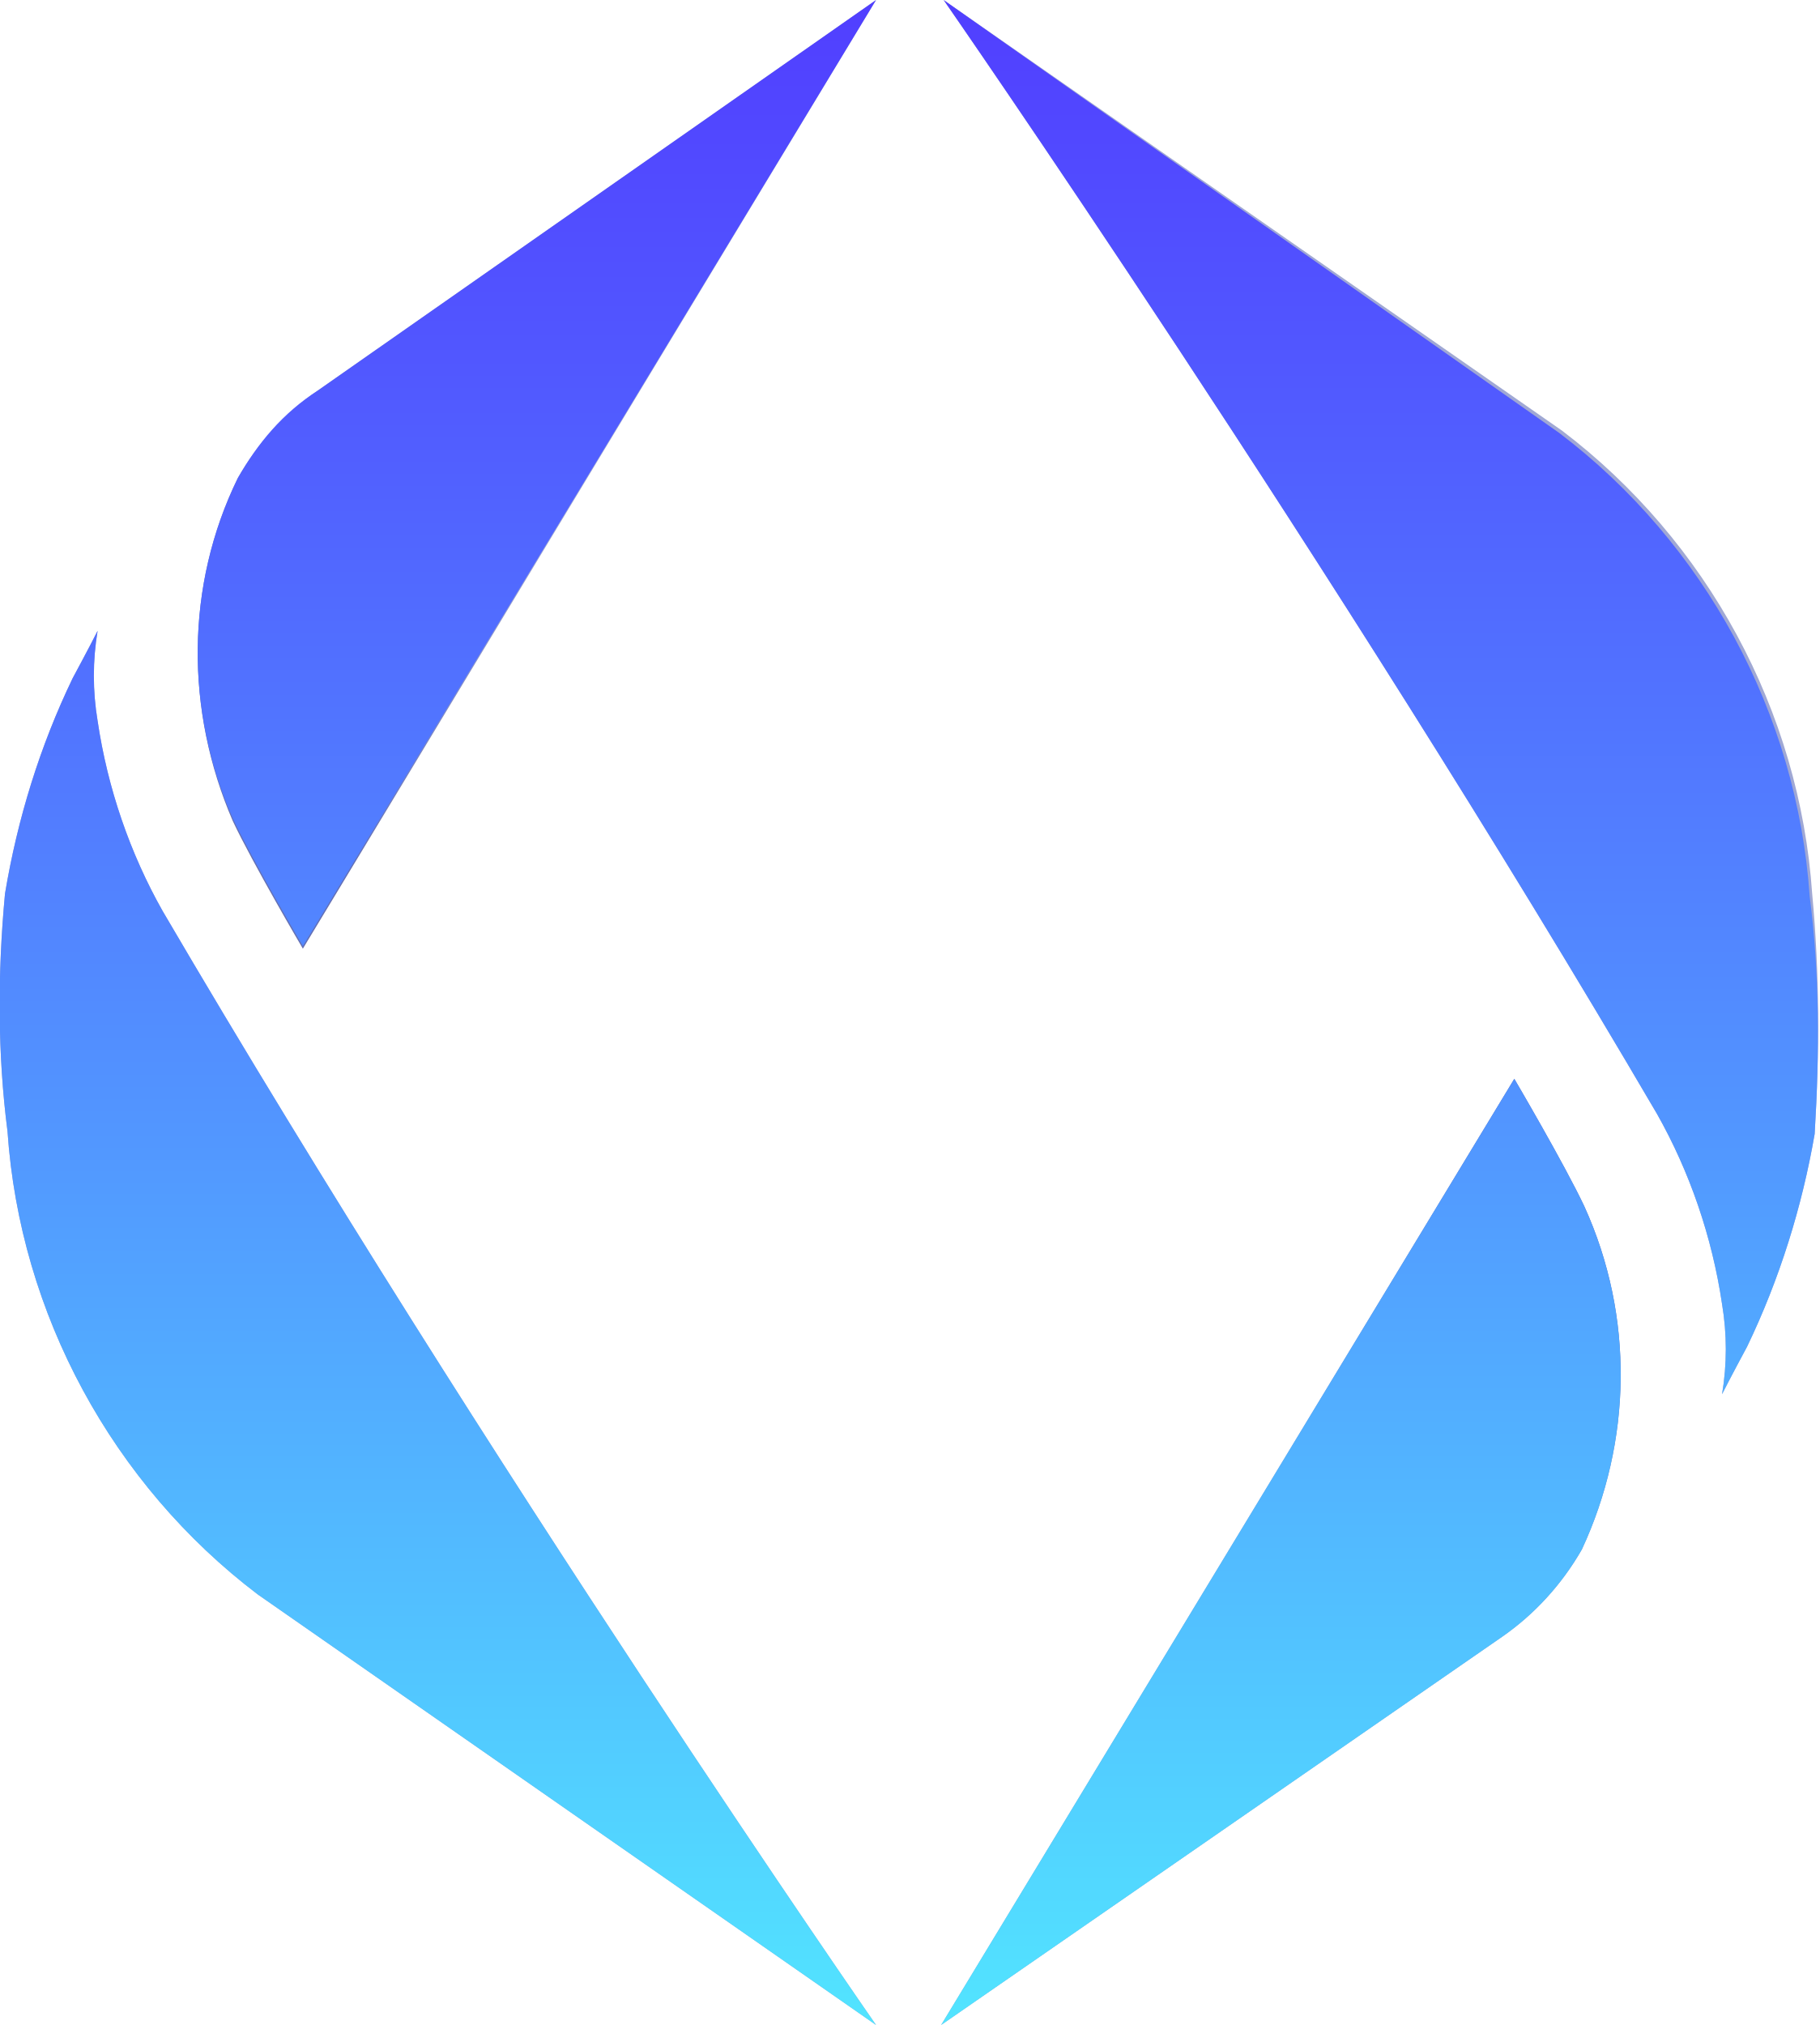
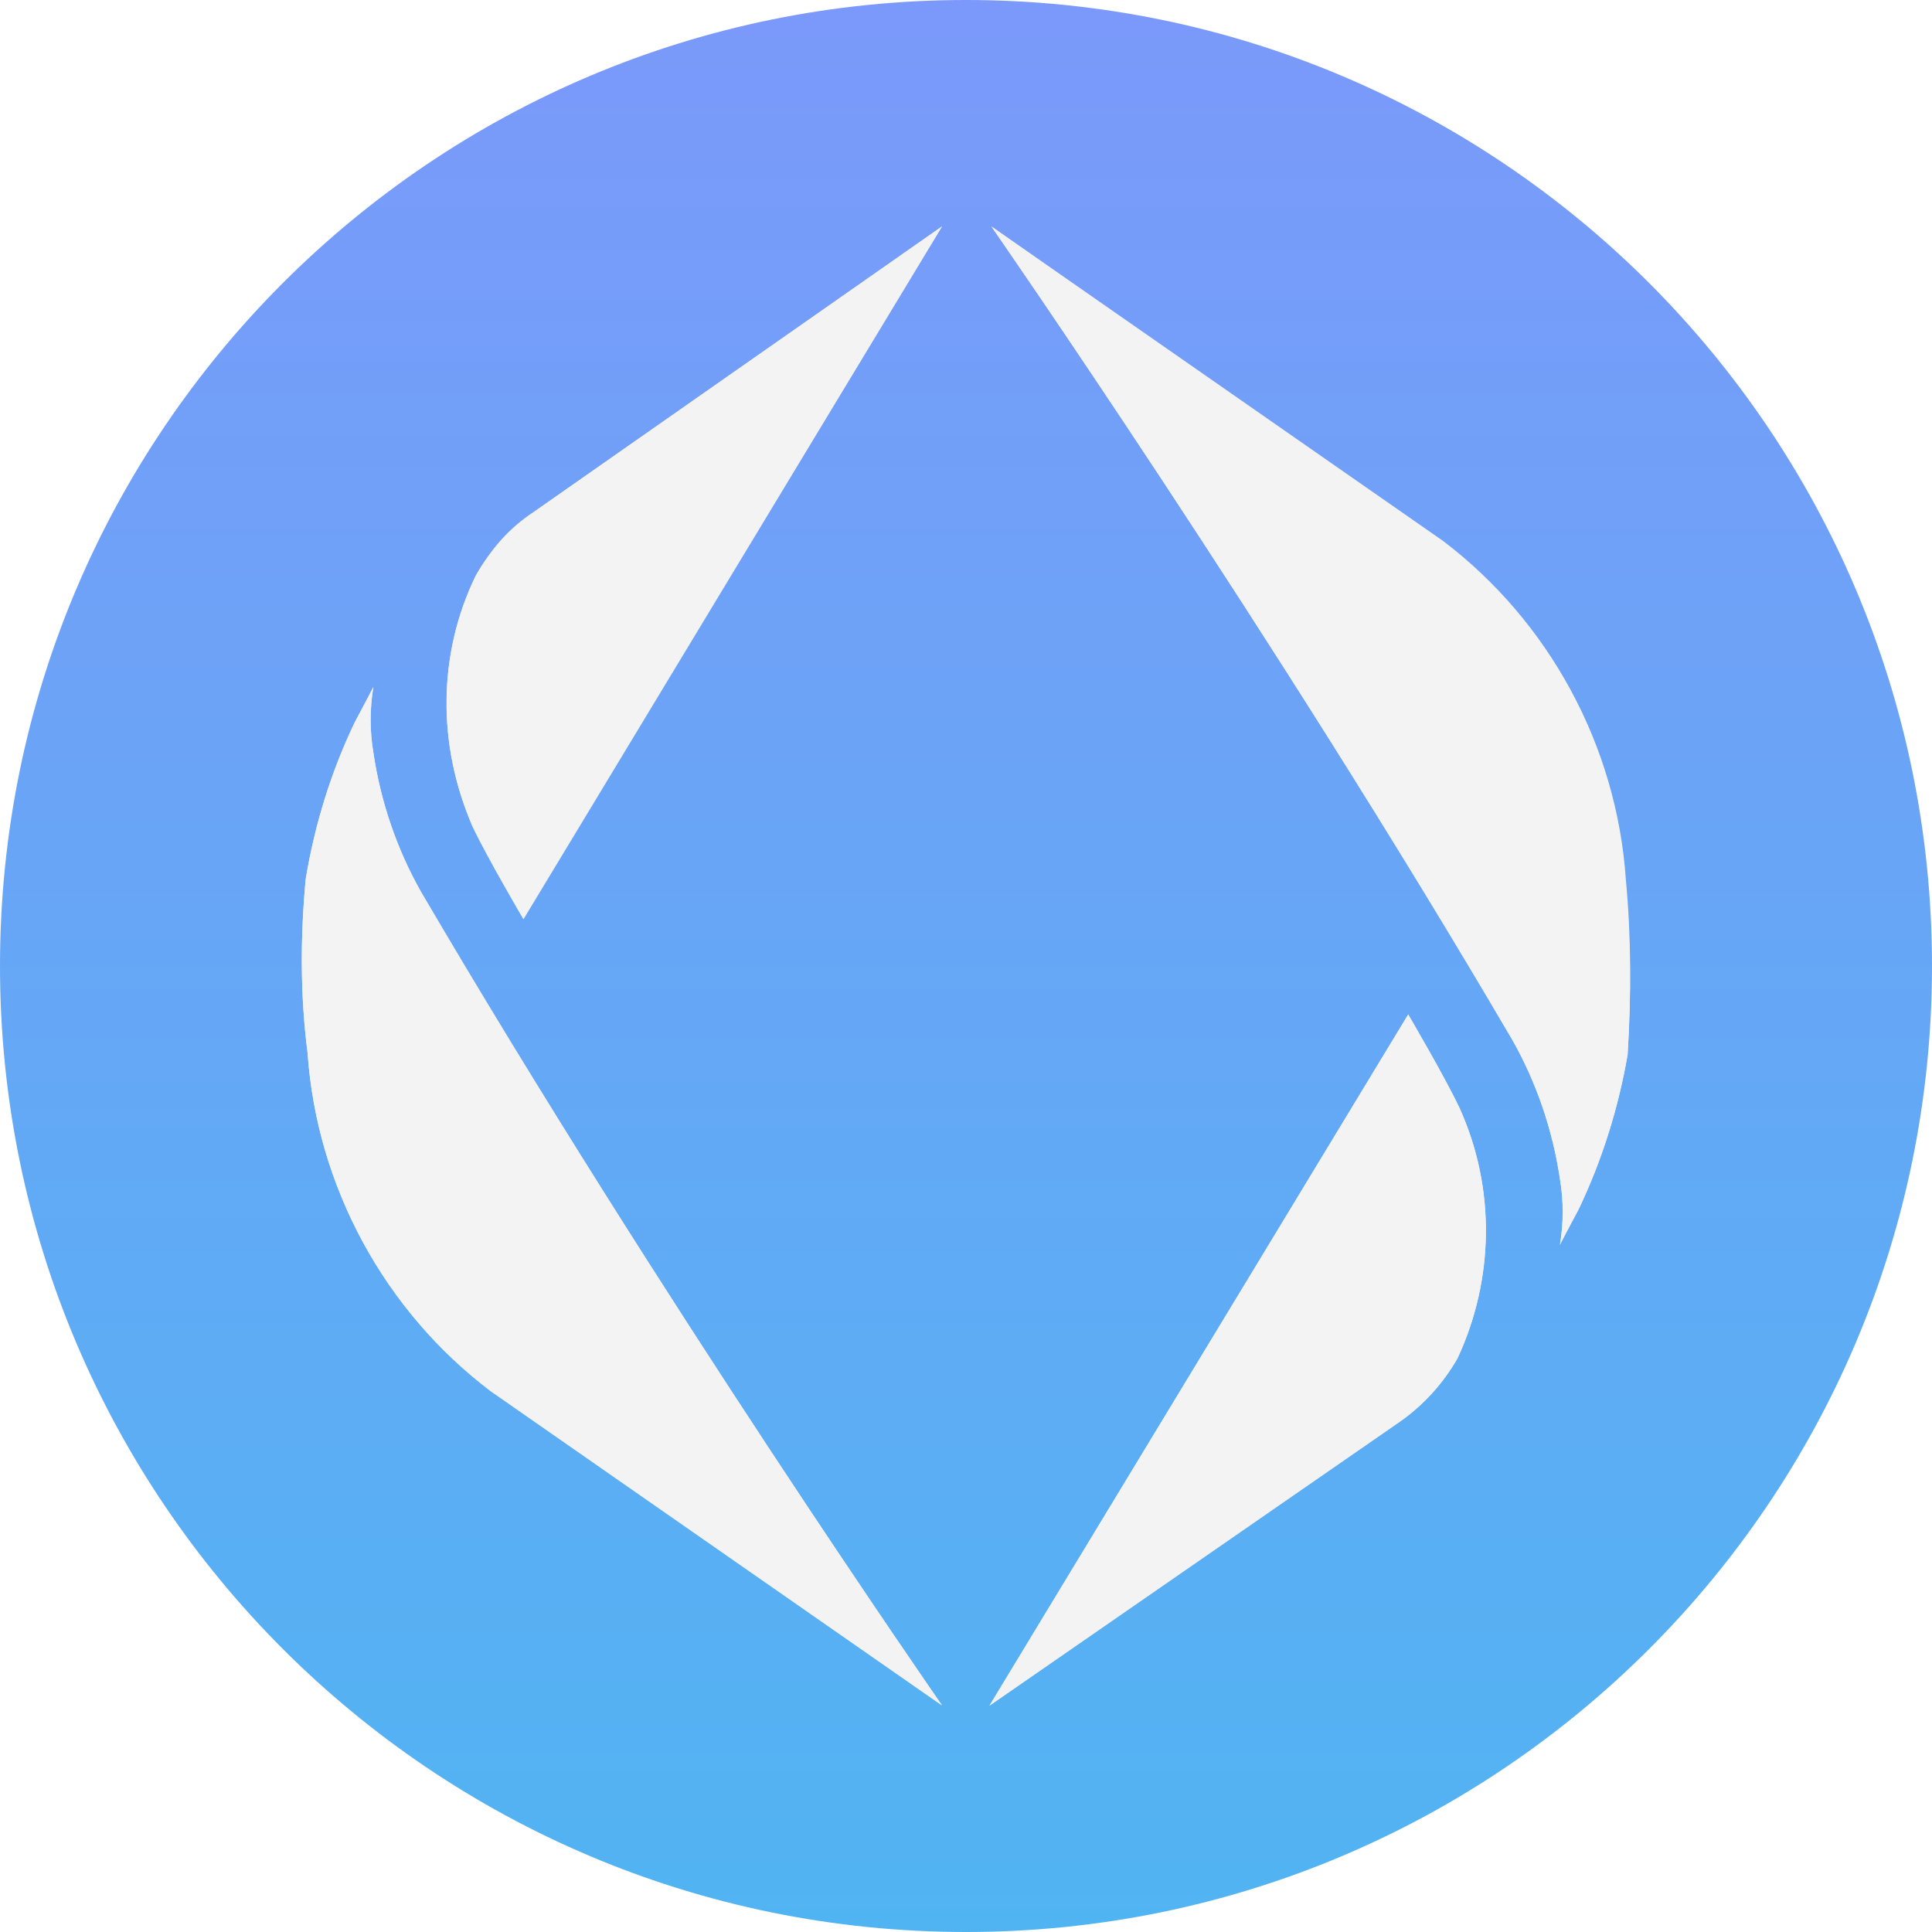
- <svg xmlns="http://www.w3.org/2000/svg" version="1.1" id="Layer_1" x="0px" y="0px" viewBox="0 0 72.7 80.9" style="enable-background:new 0 0 72.7 80.9;" xml:space="preserve" class="light">
-   <style type="text/css">
- 	.st0{fill:url(#SVGID_1_);}
- 	.st1{fill:#A0A8D4;}
- 	.st2{fill:url(#SVGID_00000126304071991490873630000002617752381872039852_);}
- 	.st3{fill:url(#SVGID_00000068669604918486981050000001222478685288558482_);}
- </style>
-   <g>
-     <g id="Layer_1_00000049216471798175502890000006318023516466656703_">
-       <linearGradient id="SVGID_1_" gradientUnits="userSpaceOnUse" x1="42.042" y1="762.588" x2="12.66" y2="794.44" gradientTransform="matrix(1 0 0 1 -6 -761.64)">
-         <stop offset="0.58" style="stop-color:#A0A8D4" />
-         <stop offset="0.73" style="stop-color:#8791C7" />
-         <stop offset="0.91" style="stop-color:#6470B4" />
-       </linearGradient>
-       <path class="st0" d="M9.3,32.8c0.8,1.7,2.8,5.1,2.8,5.1L35,0L12.7,15.6c-1.3,0.9-2.4,2.1-3.2,3.5C7.4,23.4,7.4,28.4,9.3,32.8z" />
-       <path class="st1" d="M0.3,45.2c0.5,7.3,4.2,14.1,10,18.5L35,80.9c0,0-15.5-22.3-28.5-44.5c-1.3-2.3-2.2-4.9-2.6-7.6    c-0.2-1.2-0.2-2.4,0-3.6c-0.3,0.6-1,1.9-1,1.9c-1.3,2.7-2.2,5.6-2.7,8.6C-0.1,38.9-0.1,42.1,0.3,45.2z" />
-       <linearGradient id="SVGID_00000041290057621389763610000007807030157455862694_" gradientUnits="userSpaceOnUse" x1="42.659" y1="841.659" x2="72.029" y2="809.829" gradientTransform="matrix(1 0 0 1 -6 -761.64)">
-         <stop offset="0.58" style="stop-color:#A0A8D4" />
-         <stop offset="0.73" style="stop-color:#8791C7" />
-         <stop offset="0.91" style="stop-color:#6470B4" />
-       </linearGradient>
-       <path style="fill:url(#SVGID_00000041290057621389763610000007807030157455862694_);" d="M63.3,48.2c-0.8-1.7-2.8-5.1-2.8-5.1    L37.6,80.9L60,65.4c1.3-0.9,2.4-2.1,3.2-3.5C65.2,57.6,65.3,52.6,63.3,48.2z" />
-       <path class="st1" d="M72.4,35.7c-0.5-7.3-4.2-14.1-10-18.5L37.7,0c0,0,15.5,22.3,28.5,44.5c1.3,2.3,2.2,4.9,2.6,7.6    c0.2,1.2,0.2,2.4,0,3.6c0.3-0.6,1-1.9,1-1.9c1.3-2.7,2.2-5.6,2.7-8.5C72.7,42,72.7,38.9,72.4,35.7z" />
-       <linearGradient id="SVGID_00000083789650806173036420000010692886349605777067_" gradientUnits="userSpaceOnUse" x1="42.323" y1="761.24" x2="42.323" y2="842.84" gradientTransform="matrix(1 0 0 1 -6 -761.64)">
-         <stop offset="0" style="stop-color:#513EFF" />
-         <stop offset="0.18" style="stop-color:#5157FF" />
-         <stop offset="0.57" style="stop-color:#5298FF" />
-         <stop offset="1" style="stop-color:#52E5FF" />
-       </linearGradient>
-       <path style="fill:url(#SVGID_00000083789650806173036420000010692886349605777067_);" d="M9.5,19.1c0.8-1.4,1.8-2.6,3.2-3.5L35,0    L12.1,37.8c0,0-2-3.4-2.8-5.1C7.4,28.4,7.4,23.4,9.5,19.1z M0.3,45.2c0.5,7.3,4.2,14.1,10,18.5L35,80.9c0,0-15.5-22.3-28.5-44.5    c-1.3-2.3-2.2-4.9-2.6-7.6c-0.2-1.2-0.2-2.4,0-3.6c-0.3,0.6-1,1.9-1,1.9c-1.3,2.7-2.2,5.6-2.7,8.6C-0.1,38.9-0.1,42.1,0.3,45.2z     M63.3,48.2c-0.8-1.7-2.8-5.1-2.8-5.1L37.6,80.9L60,65.4c1.3-0.9,2.4-2.1,3.2-3.5C65.2,57.6,65.3,52.6,63.3,48.2L63.3,48.2z     M72.3,35.8c-0.5-7.3-4.2-14.1-10-18.5L37.7,0c0,0,15.5,22.3,28.5,44.5c1.3,2.3,2.2,4.9,2.6,7.6c0.2,1.2,0.2,2.4,0,3.6    c0.3-0.6,1-1.9,1-1.9c1.3-2.7,2.2-5.6,2.7-8.5C72.7,42,72.7,38.9,72.3,35.8L72.3,35.8z" />
-     </g>
-   </g>
+ <svg xmlns="http://www.w3.org/2000/svg" width="42" height="42" viewBox="0 0 42 42" fill="none">
+   <rect width="42" height="42" rx="21" fill="url(#paint0_linear_9004_369922)" />
+   <path d="M10.266 17.958C10.584 18.634 11.379 19.985 11.379 19.985L20.48 4.922L11.617 11.122C11.101 11.48 10.663 11.957 10.345 12.513C9.511 14.222 9.511 16.21 10.266 17.958Z" fill="#F3F3F3" />
+   <path d="M6.686 22.879C6.885 25.78 8.355 28.483 10.66 30.232L20.477 37.068C20.477 37.068 14.317 28.205 9.15 19.381C8.633 18.467 8.276 17.434 8.117 16.36C8.037 15.884 8.037 15.407 8.117 14.93C7.997 15.168 7.719 15.685 7.719 15.685C7.202 16.758 6.845 17.911 6.646 19.103C6.527 20.375 6.527 21.647 6.686 22.879Z" fill="#F3F3F3" />
+   <path d="M31.726 24.084C31.408 23.408 30.613 22.057 30.613 22.057L21.511 37.081L30.414 30.92C30.931 30.562 31.368 30.085 31.686 29.529C32.481 27.82 32.521 25.832 31.726 24.084Z" fill="#F3F3F3" />
+   <path d="M35.344 19.111C35.145 16.21 33.675 13.507 31.369 11.758L21.552 4.922C21.552 4.922 27.713 13.785 32.88 22.609C33.396 23.523 33.754 24.556 33.913 25.629C33.993 26.106 33.993 26.583 33.913 27.06C34.032 26.822 34.311 26.305 34.311 26.305C34.827 25.232 35.185 24.079 35.384 22.927C35.463 21.615 35.463 20.383 35.344 19.111Z" fill="#F3F3F3" />
+   <path d="M10.342 12.513C10.66 11.957 11.058 11.48 11.614 11.122L20.477 4.922L11.376 19.946C11.376 19.946 10.581 18.594 10.263 17.919C9.508 16.21 9.508 14.222 10.342 12.513ZM6.686 22.887C6.885 25.788 8.355 28.491 10.66 30.24L20.477 37.076C20.477 37.076 14.317 28.213 9.15 19.389C8.633 18.475 8.276 17.442 8.117 16.369C8.037 15.892 8.037 15.415 8.117 14.938C7.997 15.176 7.719 15.693 7.719 15.693C7.202 16.766 6.845 17.919 6.646 19.111C6.527 20.383 6.527 21.655 6.686 22.887ZM31.726 24.079C31.407 23.404 30.613 22.052 30.613 22.052L21.511 37.076L30.414 30.916C30.931 30.558 31.368 30.081 31.686 29.524C32.481 27.815 32.52 25.828 31.726 24.079ZM35.303 19.151C35.104 16.249 33.633 13.547 31.328 11.798L21.551 4.922C21.551 4.922 27.711 13.785 32.878 22.609C33.395 23.523 33.752 24.556 33.911 25.629C33.991 26.106 33.991 26.583 33.911 27.06C34.031 26.822 34.309 26.305 34.309 26.305C34.826 25.232 35.183 24.079 35.382 22.927C35.462 21.615 35.462 20.383 35.303 19.151Z" fill="#F3F3F3" />
+   <defs>
+     <linearGradient id="paint0_linear_9004_369922" x1="21" y1="0" x2="21" y2="42" gradientUnits="userSpaceOnUse">
+       <stop stop-color="#7B99FA" />
+       <stop offset="1" stop-color="#51B4F2" />
+     </linearGradient>
+   </defs>
</svg>
